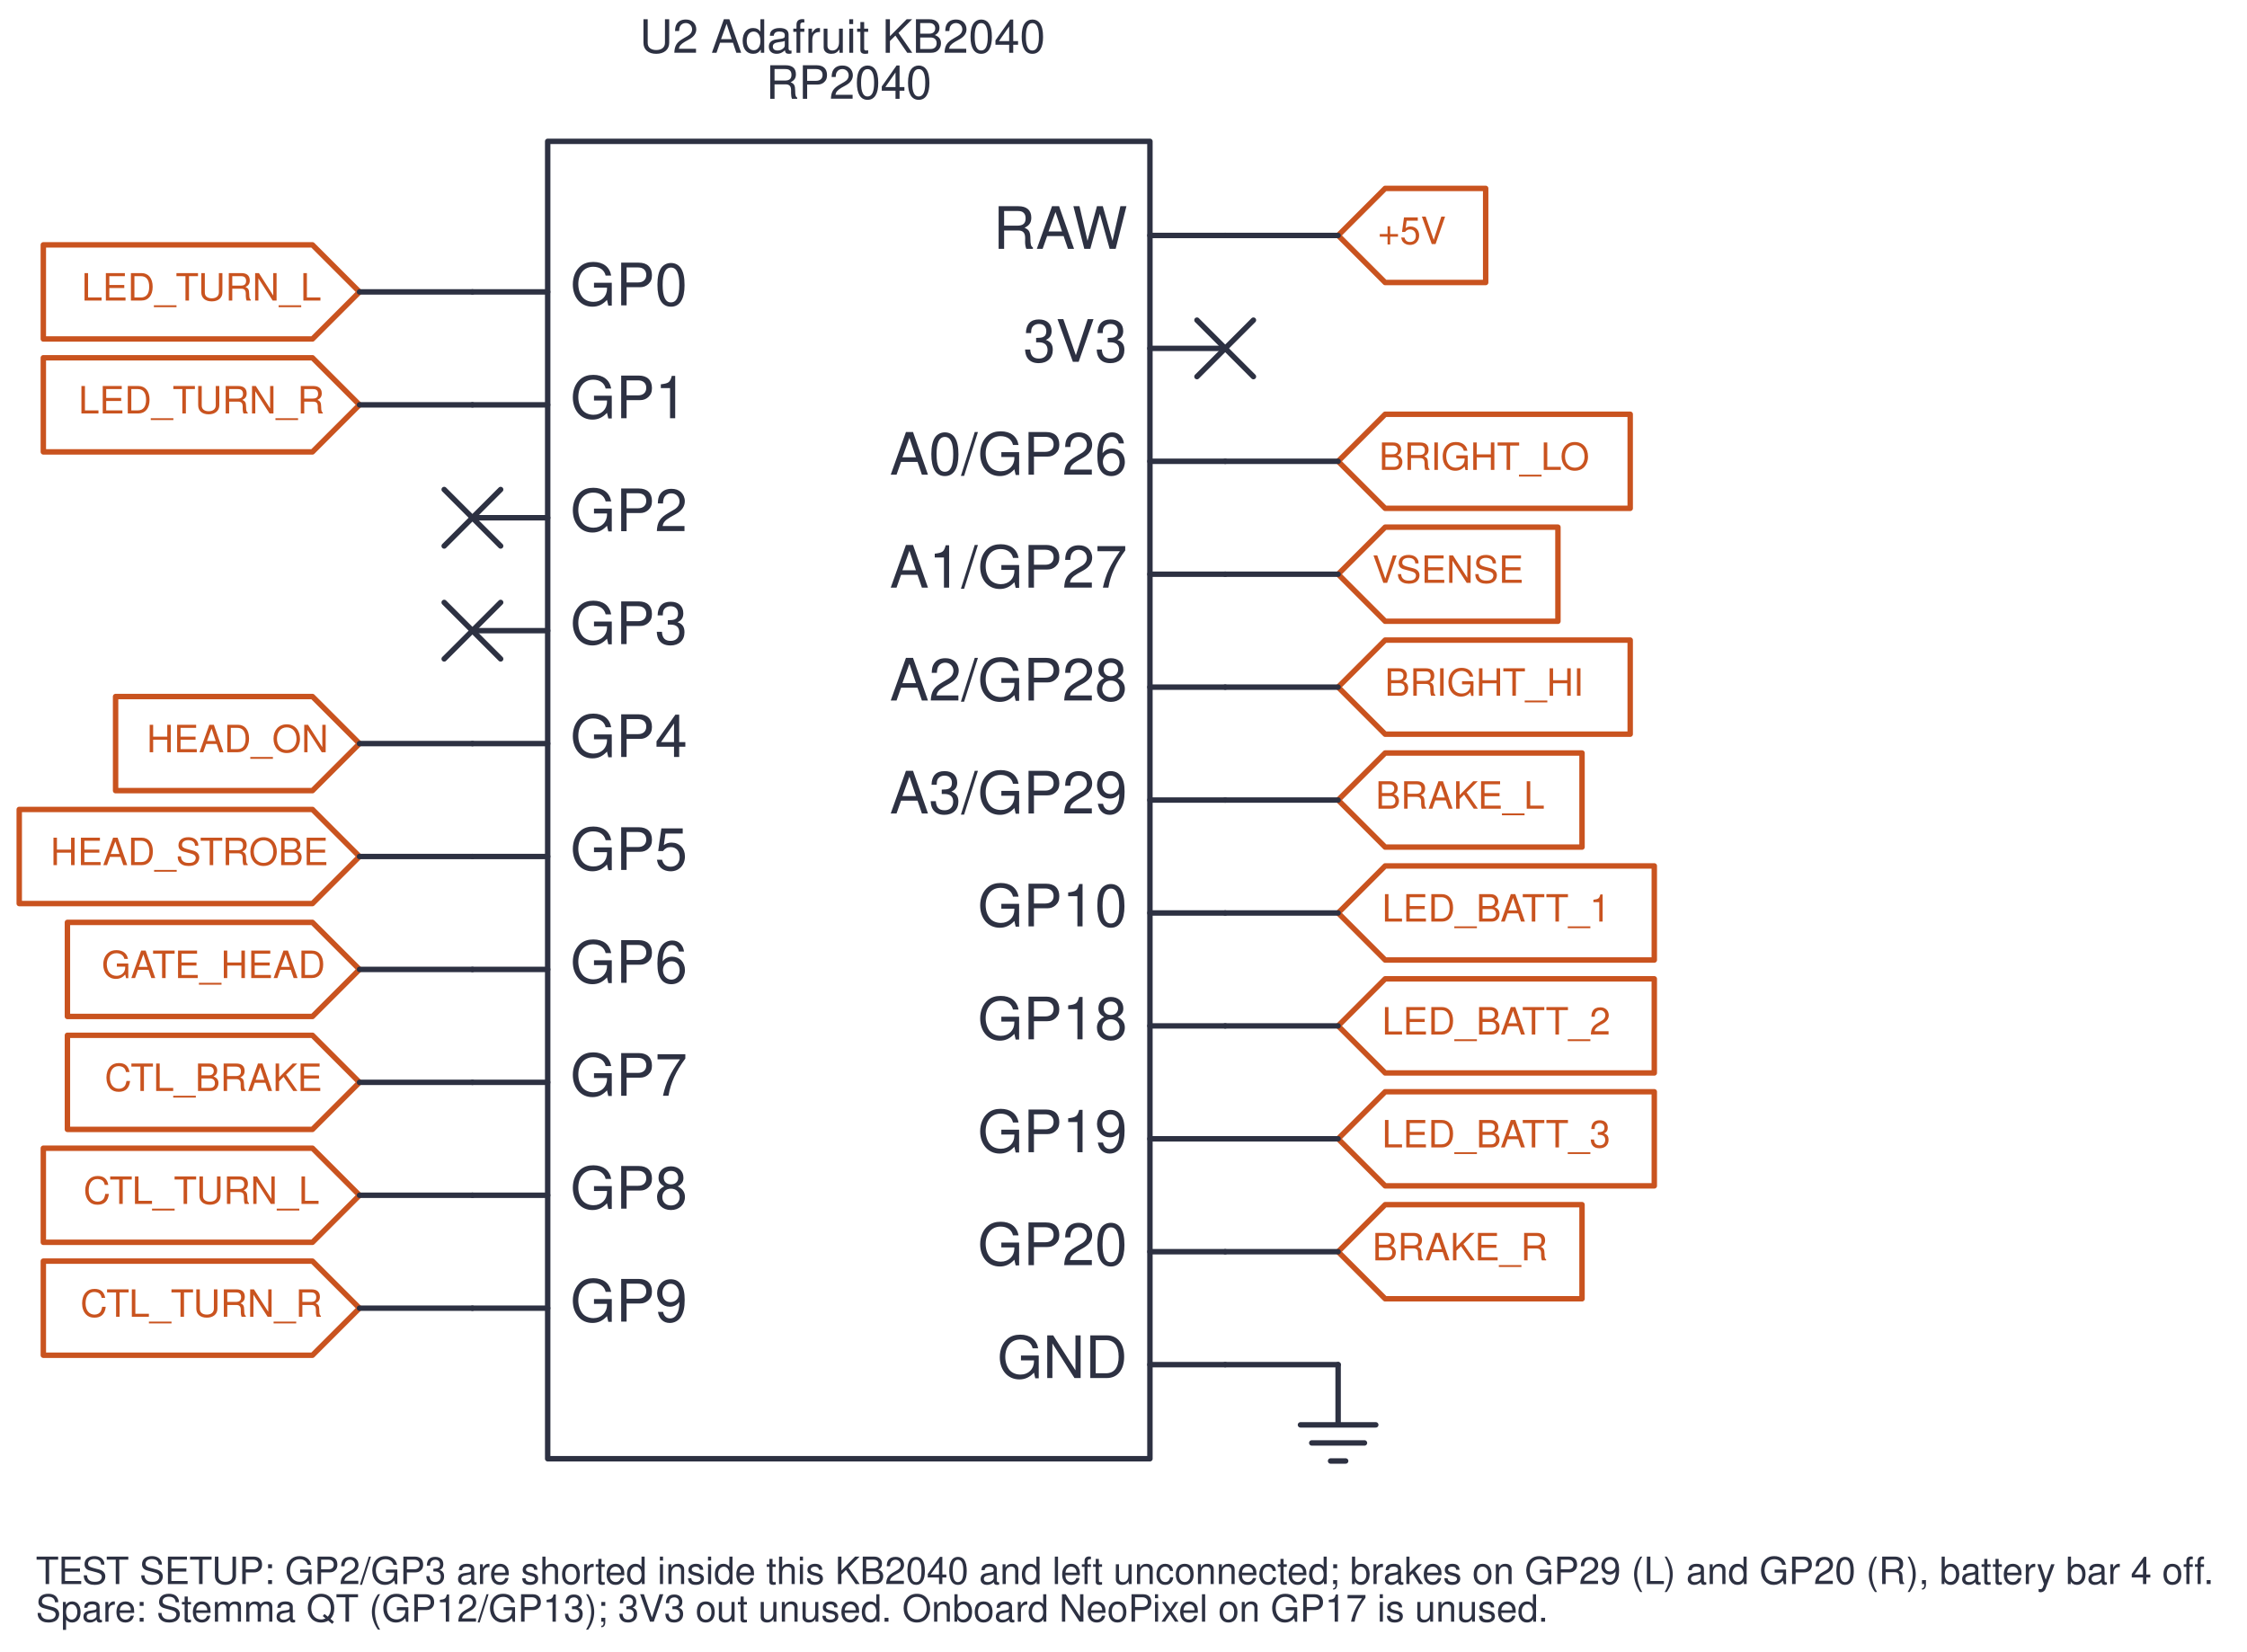
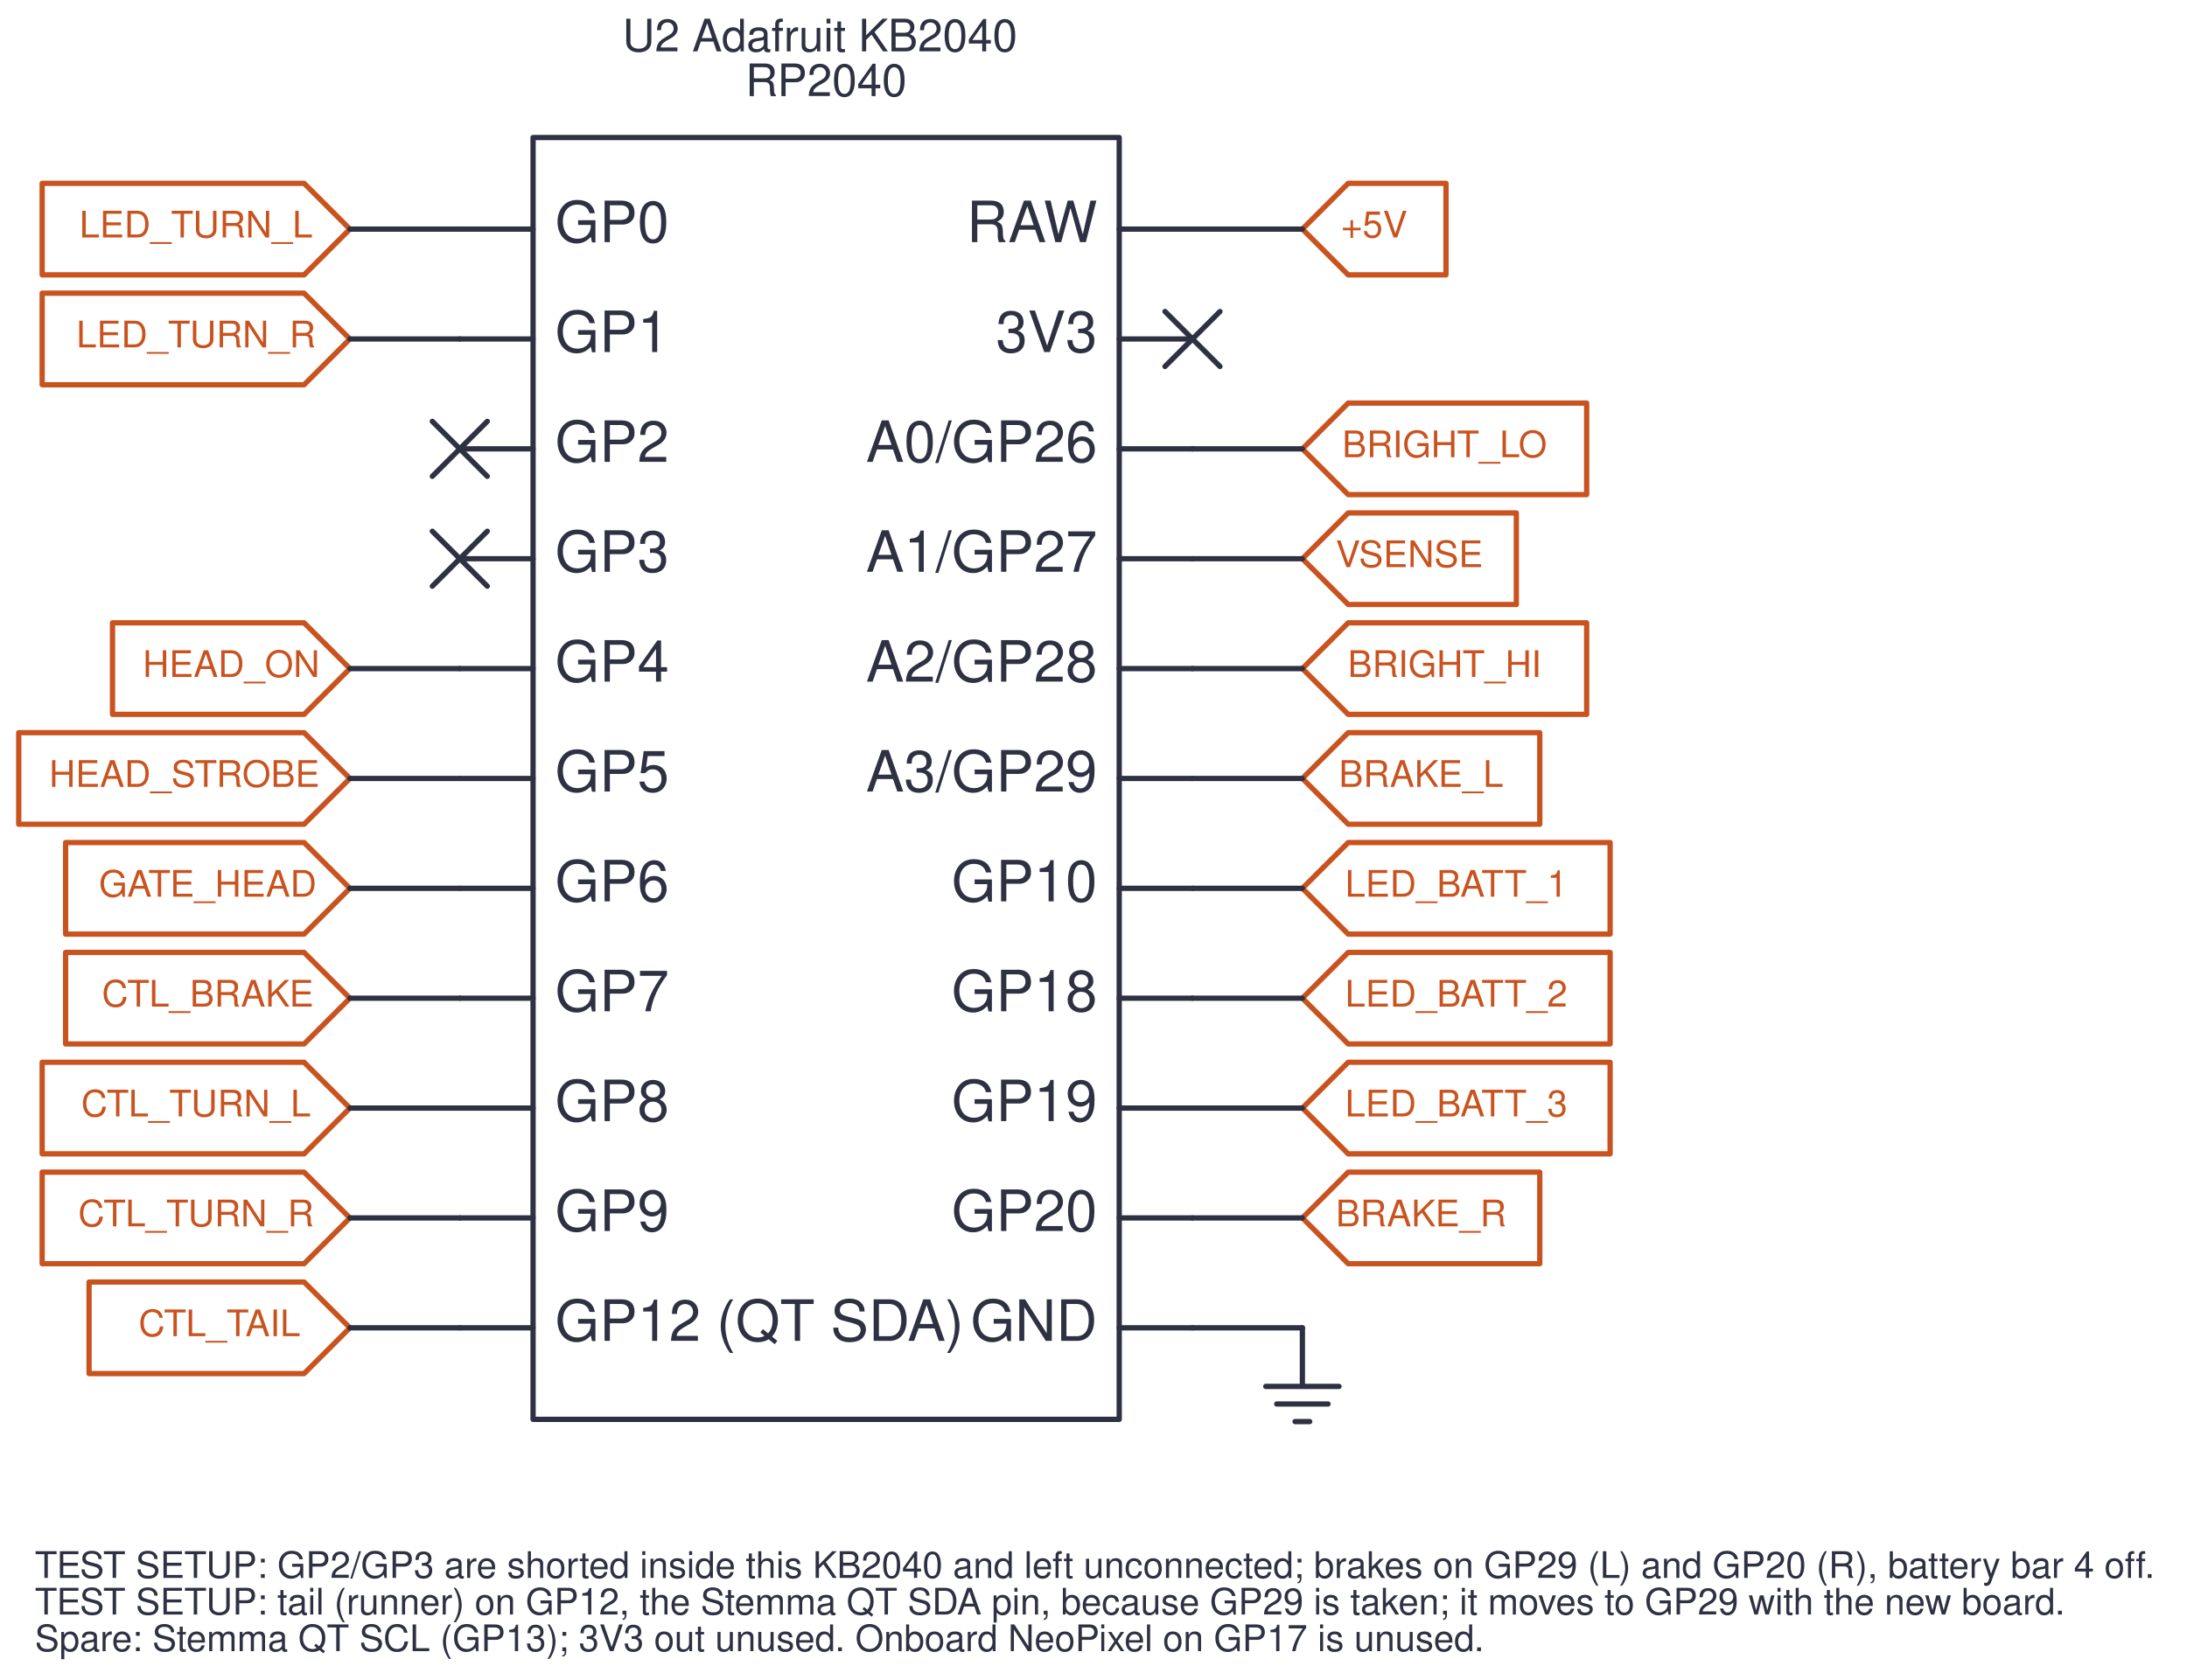
- <svg xmlns="http://www.w3.org/2000/svg" xml:lang="en" height="394.8pt" width="537.284pt" viewBox="-130.96 -348.8 537.284 394.8" style="background-color:white;">
-   <polygon points="-45,-279 -56.25,-267.75 -120.6,-267.75 -120.6,-290.25 -56.25,-290.25 " style="stroke:#c9531f;fill:none;stroke-width:1.3;stroke-dasharray:-;stroke-linecap:round;stroke-linejoin:round;" />
-   <polygon points="-45,-252 -56.25,-240.75 -120.6,-240.75 -120.6,-263.25 -56.25,-263.25 " style="stroke:#c9531f;fill:none;stroke-width:1.3;stroke-dasharray:-;stroke-linecap:round;stroke-linejoin:round;" />
-   <polygon points="-45,-171 -56.25,-159.75 -103.32,-159.75 -103.32,-182.25 -56.25,-182.25 " style="stroke:#c9531f;fill:none;stroke-width:1.3;stroke-dasharray:-;stroke-linecap:round;stroke-linejoin:round;" />
-   <polygon points="-45,-144 -56.25,-132.75 -126.36,-132.75 -126.36,-155.25 -56.25,-155.25 " style="stroke:#c9531f;fill:none;stroke-width:1.3;stroke-dasharray:-;stroke-linecap:round;stroke-linejoin:round;" />
-   <polygon points="-45,-117 -56.25,-105.75 -114.84,-105.75 -114.84,-128.25 -56.25,-128.25 " style="stroke:#c9531f;fill:none;stroke-width:1.3;stroke-dasharray:-;stroke-linecap:round;stroke-linejoin:round;" />
-   <polygon points="-45,-90 -56.25,-78.75 -114.84,-78.75 -114.84,-101.25 -56.25,-101.25 " style="stroke:#c9531f;fill:none;stroke-width:1.3;stroke-dasharray:-;stroke-linecap:round;stroke-linejoin:round;" />
-   <polygon points="-45,-63 -56.25,-51.75 -120.6,-51.75 -120.6,-74.25 -56.25,-74.25 " style="stroke:#c9531f;fill:none;stroke-width:1.3;stroke-dasharray:-;stroke-linecap:round;stroke-linejoin:round;" />
-   <polygon points="-45,-36 -56.25,-24.75 -120.6,-24.75 -120.6,-47.25 -56.25,-47.25 " style="stroke:#c9531f;fill:none;stroke-width:1.3;stroke-dasharray:-;stroke-linecap:round;stroke-linejoin:round;" />
+ <svg xmlns="http://www.w3.org/2000/svg" xml:lang="en" height="412.8pt" width="537.284pt" viewBox="-130.96 -348.8 537.284 412.8" style="background-color:white;">
+   <polygon points="-45,-292.5 -56.25,-281.25 -120.6,-281.25 -120.6,-303.75 -56.25,-303.75 " style="stroke:#c9531f;fill:none;stroke-width:1.3;stroke-dasharray:-;stroke-linecap:round;stroke-linejoin:round;" />
+   <polygon points="-45,-265.5 -56.25,-254.25 -120.6,-254.25 -120.6,-276.75 -56.25,-276.75 " style="stroke:#c9531f;fill:none;stroke-width:1.3;stroke-dasharray:-;stroke-linecap:round;stroke-linejoin:round;" />
+   <polygon points="-45,-184.5 -56.25,-173.25 -103.32,-173.25 -103.32,-195.75 -56.25,-195.75 " style="stroke:#c9531f;fill:none;stroke-width:1.3;stroke-dasharray:-;stroke-linecap:round;stroke-linejoin:round;" />
+   <polygon points="-45,-157.5 -56.25,-146.25 -126.36,-146.25 -126.36,-168.75 -56.25,-168.75 " style="stroke:#c9531f;fill:none;stroke-width:1.3;stroke-dasharray:-;stroke-linecap:round;stroke-linejoin:round;" />
+   <polygon points="-45,-130.5 -56.25,-119.25 -114.84,-119.25 -114.84,-141.75 -56.25,-141.75 " style="stroke:#c9531f;fill:none;stroke-width:1.3;stroke-dasharray:-;stroke-linecap:round;stroke-linejoin:round;" />
+   <polygon points="-45,-103.5 -56.25,-92.25 -114.84,-92.25 -114.84,-114.75 -56.25,-114.75 " style="stroke:#c9531f;fill:none;stroke-width:1.3;stroke-dasharray:-;stroke-linecap:round;stroke-linejoin:round;" />
+   <polygon points="-45,-76.5 -56.25,-65.25 -120.6,-65.25 -120.6,-87.75 -56.25,-87.75 " style="stroke:#c9531f;fill:none;stroke-width:1.3;stroke-dasharray:-;stroke-linecap:round;stroke-linejoin:round;" />
+   <polygon points="-45,-49.5 -56.25,-38.25 -120.6,-38.25 -120.6,-60.75 -56.25,-60.75 " style="stroke:#c9531f;fill:none;stroke-width:1.3;stroke-dasharray:-;stroke-linecap:round;stroke-linejoin:round;" />
+   <polygon points="-45,-22.5 -56.25,-11.25 -109.08,-11.25 -109.08,-33.75 -56.25,-33.75 " style="stroke:#c9531f;fill:none;stroke-width:1.3;stroke-dasharray:-;stroke-linecap:round;stroke-linejoin:round;" />
  <polygon points="189,-292.5 200.25,-303.75 224.28,-303.75 224.28,-281.25 200.25,-281.25 " style="stroke:#c9531f;fill:none;stroke-width:1.3;stroke-dasharray:-;stroke-linecap:round;stroke-linejoin:round;" />
  <polygon points="189,-238.5 200.25,-249.75 258.84,-249.75 258.84,-227.25 200.25,-227.25 " style="stroke:#c9531f;fill:none;stroke-width:1.3;stroke-dasharray:-;stroke-linecap:round;stroke-linejoin:round;" />
  <polygon points="189,-211.5 200.25,-222.75 241.56,-222.75 241.56,-200.25 200.25,-200.25 " style="stroke:#c9531f;fill:none;stroke-width:1.3;stroke-dasharray:-;stroke-linecap:round;stroke-linejoin:round;" />
  <polygon points="189,-184.5 200.25,-195.75 258.84,-195.75 258.84,-173.25 200.25,-173.25 " style="stroke:#c9531f;fill:none;stroke-width:1.3;stroke-dasharray:-;stroke-linecap:round;stroke-linejoin:round;" />
  <polygon points="189,-157.5 200.25,-168.75 247.32,-168.75 247.32,-146.25 200.25,-146.25 " style="stroke:#c9531f;fill:none;stroke-width:1.3;stroke-dasharray:-;stroke-linecap:round;stroke-linejoin:round;" />
  <polygon points="189,-130.5 200.25,-141.75 264.6,-141.75 264.6,-119.25 200.25,-119.25 " style="stroke:#c9531f;fill:none;stroke-width:1.3;stroke-dasharray:-;stroke-linecap:round;stroke-linejoin:round;" />
  <polygon points="189,-103.5 200.25,-114.75 264.6,-114.75 264.6,-92.25 200.25,-92.25 " style="stroke:#c9531f;fill:none;stroke-width:1.3;stroke-dasharray:-;stroke-linecap:round;stroke-linejoin:round;" />
  <polygon points="189,-76.5 200.25,-87.75 264.6,-87.75 264.6,-65.25 200.25,-65.25 " style="stroke:#c9531f;fill:none;stroke-width:1.3;stroke-dasharray:-;stroke-linecap:round;stroke-linejoin:round;" />
  <polygon points="189,-49.5 200.25,-60.75 247.32,-60.75 247.32,-38.25 200.25,-38.25 " style="stroke:#c9531f;fill:none;stroke-width:1.3;stroke-dasharray:-;stroke-linecap:round;stroke-linejoin:round;" />
  <path d="M 0.0,-0.0 L 144,-0 L 144,-315 L 0,-315 L 0,-0" style="stroke:#2d3142;fill:none;stroke-width:1.3;stroke-dasharray:-;stroke-linecap:round;stroke-linejoin:round;" />
-   <path d="M 0.0,-36.0 L -18,-36" style="stroke:#2d3142;fill:none;stroke-width:1.3;stroke-dasharray:-;stroke-linecap:round;stroke-linejoin:round;" />
-   <path d="M 0.0,-63.0 L -18,-63" style="stroke:#2d3142;fill:none;stroke-width:1.3;stroke-dasharray:-;stroke-linecap:round;stroke-linejoin:round;" />
-   <path d="M 0.0,-90.0 L -18,-90" style="stroke:#2d3142;fill:none;stroke-width:1.3;stroke-dasharray:-;stroke-linecap:round;stroke-linejoin:round;" />
-   <path d="M 0.0,-117.0 L -18,-117" style="stroke:#2d3142;fill:none;stroke-width:1.3;stroke-dasharray:-;stroke-linecap:round;stroke-linejoin:round;" />
-   <path d="M 0.0,-144.0 L -18,-144" style="stroke:#2d3142;fill:none;stroke-width:1.3;stroke-dasharray:-;stroke-linecap:round;stroke-linejoin:round;" />
-   <path d="M 0.0,-171.0 L -18,-171" style="stroke:#2d3142;fill:none;stroke-width:1.3;stroke-dasharray:-;stroke-linecap:round;stroke-linejoin:round;" />
-   <path d="M 0.0,-198.0 L -18,-198" style="stroke:#2d3142;fill:none;stroke-width:1.3;stroke-dasharray:-;stroke-linecap:round;stroke-linejoin:round;" />
-   <path d="M 0.0,-225.0 L -18,-225" style="stroke:#2d3142;fill:none;stroke-width:1.3;stroke-dasharray:-;stroke-linecap:round;stroke-linejoin:round;" />
-   <path d="M 0.0,-252.0 L -18,-252" style="stroke:#2d3142;fill:none;stroke-width:1.3;stroke-dasharray:-;stroke-linecap:round;stroke-linejoin:round;" />
-   <path d="M 0.0,-279.0 L -18,-279" style="stroke:#2d3142;fill:none;stroke-width:1.3;stroke-dasharray:-;stroke-linecap:round;stroke-linejoin:round;" />
+   <path d="M 0.0,-22.5 L -18,-22.5" style="stroke:#2d3142;fill:none;stroke-width:1.3;stroke-dasharray:-;stroke-linecap:round;stroke-linejoin:round;" />
+   <path d="M 0.0,-49.5 L -18,-49.5" style="stroke:#2d3142;fill:none;stroke-width:1.3;stroke-dasharray:-;stroke-linecap:round;stroke-linejoin:round;" />
+   <path d="M 0.0,-76.5 L -18,-76.5" style="stroke:#2d3142;fill:none;stroke-width:1.3;stroke-dasharray:-;stroke-linecap:round;stroke-linejoin:round;" />
+   <path d="M 0.0,-103.5 L -18,-103.5" style="stroke:#2d3142;fill:none;stroke-width:1.3;stroke-dasharray:-;stroke-linecap:round;stroke-linejoin:round;" />
+   <path d="M 0.0,-130.5 L -18,-130.5" style="stroke:#2d3142;fill:none;stroke-width:1.3;stroke-dasharray:-;stroke-linecap:round;stroke-linejoin:round;" />
+   <path d="M 0.0,-157.5 L -18,-157.5" style="stroke:#2d3142;fill:none;stroke-width:1.3;stroke-dasharray:-;stroke-linecap:round;stroke-linejoin:round;" />
+   <path d="M 0.0,-184.5 L -18,-184.5" style="stroke:#2d3142;fill:none;stroke-width:1.3;stroke-dasharray:-;stroke-linecap:round;stroke-linejoin:round;" />
+   <path d="M 0.0,-211.5 L -18,-211.5" style="stroke:#2d3142;fill:none;stroke-width:1.3;stroke-dasharray:-;stroke-linecap:round;stroke-linejoin:round;" />
+   <path d="M 0.0,-238.5 L -18,-238.5" style="stroke:#2d3142;fill:none;stroke-width:1.3;stroke-dasharray:-;stroke-linecap:round;stroke-linejoin:round;" />
+   <path d="M 0.0,-265.5 L -18,-265.5" style="stroke:#2d3142;fill:none;stroke-width:1.3;stroke-dasharray:-;stroke-linecap:round;stroke-linejoin:round;" />
+   <path d="M 0.0,-292.5 L -18,-292.5" style="stroke:#2d3142;fill:none;stroke-width:1.3;stroke-dasharray:-;stroke-linecap:round;stroke-linejoin:round;" />
  <path d="M 144.0,-22.5 L 162,-22.5" style="stroke:#2d3142;fill:none;stroke-width:1.3;stroke-dasharray:-;stroke-linecap:round;stroke-linejoin:round;" />
  <path d="M 144.0,-49.5 L 162,-49.5" style="stroke:#2d3142;fill:none;stroke-width:1.3;stroke-dasharray:-;stroke-linecap:round;stroke-linejoin:round;" />
  <path d="M 144.0,-76.5 L 162,-76.5" style="stroke:#2d3142;fill:none;stroke-width:1.3;stroke-dasharray:-;stroke-linecap:round;stroke-linejoin:round;" />
  <path d="M 144.0,-103.5 L 162,-103.5" style="stroke:#2d3142;fill:none;stroke-width:1.3;stroke-dasharray:-;stroke-linecap:round;stroke-linejoin:round;" />
  <path d="M 144.0,-130.5 L 162,-130.5" style="stroke:#2d3142;fill:none;stroke-width:1.3;stroke-dasharray:-;stroke-linecap:round;stroke-linejoin:round;" />
  <path d="M 144.0,-157.5 L 162,-157.5" style="stroke:#2d3142;fill:none;stroke-width:1.3;stroke-dasharray:-;stroke-linecap:round;stroke-linejoin:round;" />
  <path d="M 144.0,-184.5 L 162,-184.5" style="stroke:#2d3142;fill:none;stroke-width:1.3;stroke-dasharray:-;stroke-linecap:round;stroke-linejoin:round;" />
  <path d="M 144.0,-211.5 L 162,-211.5" style="stroke:#2d3142;fill:none;stroke-width:1.3;stroke-dasharray:-;stroke-linecap:round;stroke-linejoin:round;" />
  <path d="M 144.0,-238.5 L 162,-238.5" style="stroke:#2d3142;fill:none;stroke-width:1.3;stroke-dasharray:-;stroke-linecap:round;stroke-linejoin:round;" />
  <path d="M 144.0,-265.5 L 162,-265.5" style="stroke:#2d3142;fill:none;stroke-width:1.3;stroke-dasharray:-;stroke-linecap:round;stroke-linejoin:round;" />
  <path d="M 144.0,-292.5 L 162,-292.5" style="stroke:#2d3142;fill:none;stroke-width:1.3;stroke-dasharray:-;stroke-linecap:round;stroke-linejoin:round;" />
-   <path d="M -18.0,-279.0 L -31.5,-279 L -45,-279" style="stroke:#2d3142;fill:none;stroke-width:1.3;stroke-dasharray:-;stroke-linecap:round;stroke-linejoin:round;" />
-   <path d="M -18.0,-252.0 L -31.5,-252 L -45,-252" style="stroke:#2d3142;fill:none;stroke-width:1.3;stroke-dasharray:-;stroke-linecap:round;stroke-linejoin:round;" />
-   <path d="M -24.75,-218.25 L -11.25,-231.75" style="stroke:#2d3142;fill:none;stroke-width:1.3;stroke-dasharray:-;stroke-linecap:round;stroke-linejoin:round;" />
-   <path d="M -24.75,-231.75 L -11.25,-218.25" style="stroke:#2d3142;fill:none;stroke-width:1.3;stroke-dasharray:-;stroke-linecap:round;stroke-linejoin:round;" />
-   <path d="M -24.75,-191.25 L -11.25,-204.75" style="stroke:#2d3142;fill:none;stroke-width:1.3;stroke-dasharray:-;stroke-linecap:round;stroke-linejoin:round;" />
-   <path d="M -24.75,-204.75 L -11.25,-191.25" style="stroke:#2d3142;fill:none;stroke-width:1.3;stroke-dasharray:-;stroke-linecap:round;stroke-linejoin:round;" />
-   <path d="M -18.0,-171.0 L -31.5,-171 L -45,-171" style="stroke:#2d3142;fill:none;stroke-width:1.3;stroke-dasharray:-;stroke-linecap:round;stroke-linejoin:round;" />
-   <path d="M -18.0,-144.0 L -31.5,-144 L -45,-144" style="stroke:#2d3142;fill:none;stroke-width:1.3;stroke-dasharray:-;stroke-linecap:round;stroke-linejoin:round;" />
-   <path d="M -18.0,-117.0 L -31.5,-117 L -45,-117" style="stroke:#2d3142;fill:none;stroke-width:1.3;stroke-dasharray:-;stroke-linecap:round;stroke-linejoin:round;" />
-   <path d="M -18.0,-90.0 L -31.5,-90 L -45,-90" style="stroke:#2d3142;fill:none;stroke-width:1.3;stroke-dasharray:-;stroke-linecap:round;stroke-linejoin:round;" />
-   <path d="M -18.0,-63.0 L -31.5,-63 L -45,-63" style="stroke:#2d3142;fill:none;stroke-width:1.3;stroke-dasharray:-;stroke-linecap:round;stroke-linejoin:round;" />
-   <path d="M -18.0,-36.0 L -31.5,-36 L -45,-36" style="stroke:#2d3142;fill:none;stroke-width:1.3;stroke-dasharray:-;stroke-linecap:round;stroke-linejoin:round;" />
+   <path d="M -18.0,-292.5 L -31.5,-292.5 L -45,-292.5" style="stroke:#2d3142;fill:none;stroke-width:1.3;stroke-dasharray:-;stroke-linecap:round;stroke-linejoin:round;" />
+   <path d="M -18.0,-265.5 L -31.5,-265.5 L -45,-265.5" style="stroke:#2d3142;fill:none;stroke-width:1.3;stroke-dasharray:-;stroke-linecap:round;stroke-linejoin:round;" />
+   <path d="M -24.75,-231.75 L -11.25,-245.25" style="stroke:#2d3142;fill:none;stroke-width:1.3;stroke-dasharray:-;stroke-linecap:round;stroke-linejoin:round;" />
+   <path d="M -24.75,-245.25 L -11.25,-231.75" style="stroke:#2d3142;fill:none;stroke-width:1.3;stroke-dasharray:-;stroke-linecap:round;stroke-linejoin:round;" />
+   <path d="M -24.75,-204.75 L -11.25,-218.25" style="stroke:#2d3142;fill:none;stroke-width:1.3;stroke-dasharray:-;stroke-linecap:round;stroke-linejoin:round;" />
+   <path d="M -24.75,-218.25 L -11.25,-204.75" style="stroke:#2d3142;fill:none;stroke-width:1.3;stroke-dasharray:-;stroke-linecap:round;stroke-linejoin:round;" />
+   <path d="M -18.0,-184.5 L -31.5,-184.5 L -45,-184.5" style="stroke:#2d3142;fill:none;stroke-width:1.3;stroke-dasharray:-;stroke-linecap:round;stroke-linejoin:round;" />
+   <path d="M -18.0,-157.5 L -31.5,-157.5 L -45,-157.5" style="stroke:#2d3142;fill:none;stroke-width:1.3;stroke-dasharray:-;stroke-linecap:round;stroke-linejoin:round;" />
+   <path d="M -18.0,-130.5 L -31.5,-130.5 L -45,-130.5" style="stroke:#2d3142;fill:none;stroke-width:1.3;stroke-dasharray:-;stroke-linecap:round;stroke-linejoin:round;" />
+   <path d="M -18.0,-103.5 L -31.5,-103.5 L -45,-103.5" style="stroke:#2d3142;fill:none;stroke-width:1.3;stroke-dasharray:-;stroke-linecap:round;stroke-linejoin:round;" />
+   <path d="M -18.0,-76.5 L -31.5,-76.5 L -45,-76.5" style="stroke:#2d3142;fill:none;stroke-width:1.3;stroke-dasharray:-;stroke-linecap:round;stroke-linejoin:round;" />
+   <path d="M -18.0,-49.5 L -31.5,-49.5 L -45,-49.5" style="stroke:#2d3142;fill:none;stroke-width:1.3;stroke-dasharray:-;stroke-linecap:round;stroke-linejoin:round;" />
+   <path d="M -18.0,-22.5 L -31.5,-22.5 L -45,-22.5" style="stroke:#2d3142;fill:none;stroke-width:1.3;stroke-dasharray:-;stroke-linecap:round;stroke-linejoin:round;" />
  <path d="M 162.0,-292.5 L 175.5,-292.5 L 189,-292.5" style="stroke:#2d3142;fill:none;stroke-width:1.3;stroke-dasharray:-;stroke-linecap:round;stroke-linejoin:round;" />
  <path d="M 155.25,-258.75 L 168.75,-272.25" style="stroke:#2d3142;fill:none;stroke-width:1.3;stroke-dasharray:-;stroke-linecap:round;stroke-linejoin:round;" />
  <path d="M 155.25,-272.25 L 168.75,-258.75" style="stroke:#2d3142;fill:none;stroke-width:1.3;stroke-dasharray:-;stroke-linecap:round;stroke-linejoin:round;" />
  <path d="M 162.0,-238.5 L 175.5,-238.5 L 189,-238.5" style="stroke:#2d3142;fill:none;stroke-width:1.3;stroke-dasharray:-;stroke-linecap:round;stroke-linejoin:round;" />
  <path d="M 162.0,-211.5 L 175.5,-211.5 L 189,-211.5" style="stroke:#2d3142;fill:none;stroke-width:1.3;stroke-dasharray:-;stroke-linecap:round;stroke-linejoin:round;" />
  <path d="M 162.0,-184.5 L 175.5,-184.5 L 189,-184.5" style="stroke:#2d3142;fill:none;stroke-width:1.3;stroke-dasharray:-;stroke-linecap:round;stroke-linejoin:round;" />
  <path d="M 162.0,-157.5 L 175.5,-157.5 L 189,-157.5" style="stroke:#2d3142;fill:none;stroke-width:1.3;stroke-dasharray:-;stroke-linecap:round;stroke-linejoin:round;" />
  <path d="M 162.0,-130.5 L 175.5,-130.5 L 189,-130.5" style="stroke:#2d3142;fill:none;stroke-width:1.3;stroke-dasharray:-;stroke-linecap:round;stroke-linejoin:round;" />
  <path d="M 162.0,-103.5 L 175.5,-103.5 L 189,-103.5" style="stroke:#2d3142;fill:none;stroke-width:1.3;stroke-dasharray:-;stroke-linecap:round;stroke-linejoin:round;" />
  <path d="M 162.0,-76.5 L 175.5,-76.5 L 189,-76.5" style="stroke:#2d3142;fill:none;stroke-width:1.3;stroke-dasharray:-;stroke-linecap:round;stroke-linejoin:round;" />
  <path d="M 162.0,-49.5 L 175.5,-49.5 L 189,-49.5" style="stroke:#2d3142;fill:none;stroke-width:1.3;stroke-dasharray:-;stroke-linecap:round;stroke-linejoin:round;" />
  <path d="M 162.0,-22.5 L 175.5,-22.5 L 189,-22.5" style="stroke:#2d3142;fill:none;stroke-width:1.3;stroke-dasharray:-;stroke-linecap:round;stroke-linejoin:round;" />
  <path d="M 189.0,-22.5 L 189,-8.1 L 180,-8.1 L 198,-8.1 M 182.7,-3.78 L 195.3,-3.78 M 187.2,0.54 L 190.8,0.54" style="stroke:#2d3142;fill:none;stroke-width:1.3;stroke-dasharray:-;stroke-linecap:round;stroke-linejoin:round;" />
-   <text x="5.4" y="-50.0" dominant-baseline="central" fill="#2d3142" font-size="14" font-family="Geist, Helvetica, Arial, sans-serif" text-anchor="start">
+   <text x="5.4" y="-36.5" dominant-baseline="central" fill="#2d3142" font-size="14" font-family="Geist, Helvetica, Arial, sans-serif" text-anchor="start">
+     <tspan x="5.4" dy="14">GP12 (QT SDA)</tspan>
+   </text>
+   <text x="5.4" y="-63.5" dominant-baseline="central" fill="#2d3142" font-size="14" font-family="Geist, Helvetica, Arial, sans-serif" text-anchor="start">
    <tspan x="5.4" dy="14">GP9</tspan>
  </text>
-   <text x="5.4" y="-77.0" dominant-baseline="central" fill="#2d3142" font-size="14" font-family="Geist, Helvetica, Arial, sans-serif" text-anchor="start">
+   <text x="5.4" y="-90.5" dominant-baseline="central" fill="#2d3142" font-size="14" font-family="Geist, Helvetica, Arial, sans-serif" text-anchor="start">
    <tspan x="5.4" dy="14">GP8</tspan>
  </text>
-   <text x="5.4" y="-104.0" dominant-baseline="central" fill="#2d3142" font-size="14" font-family="Geist, Helvetica, Arial, sans-serif" text-anchor="start">
+   <text x="5.4" y="-117.5" dominant-baseline="central" fill="#2d3142" font-size="14" font-family="Geist, Helvetica, Arial, sans-serif" text-anchor="start">
    <tspan x="5.4" dy="14">GP7</tspan>
  </text>
-   <text x="5.4" y="-131.0" dominant-baseline="central" fill="#2d3142" font-size="14" font-family="Geist, Helvetica, Arial, sans-serif" text-anchor="start">
+   <text x="5.4" y="-144.5" dominant-baseline="central" fill="#2d3142" font-size="14" font-family="Geist, Helvetica, Arial, sans-serif" text-anchor="start">
    <tspan x="5.4" dy="14">GP6</tspan>
  </text>
-   <text x="5.4" y="-158.0" dominant-baseline="central" fill="#2d3142" font-size="14" font-family="Geist, Helvetica, Arial, sans-serif" text-anchor="start">
+   <text x="5.4" y="-171.5" dominant-baseline="central" fill="#2d3142" font-size="14" font-family="Geist, Helvetica, Arial, sans-serif" text-anchor="start">
    <tspan x="5.4" dy="14">GP5</tspan>
  </text>
-   <text x="5.4" y="-185.0" dominant-baseline="central" fill="#2d3142" font-size="14" font-family="Geist, Helvetica, Arial, sans-serif" text-anchor="start">
+   <text x="5.4" y="-198.5" dominant-baseline="central" fill="#2d3142" font-size="14" font-family="Geist, Helvetica, Arial, sans-serif" text-anchor="start">
    <tspan x="5.4" dy="14">GP4</tspan>
  </text>
-   <text x="5.4" y="-212.0" dominant-baseline="central" fill="#2d3142" font-size="14" font-family="Geist, Helvetica, Arial, sans-serif" text-anchor="start">
+   <text x="5.4" y="-225.5" dominant-baseline="central" fill="#2d3142" font-size="14" font-family="Geist, Helvetica, Arial, sans-serif" text-anchor="start">
    <tspan x="5.4" dy="14">GP3</tspan>
  </text>
-   <text x="5.4" y="-239.0" dominant-baseline="central" fill="#2d3142" font-size="14" font-family="Geist, Helvetica, Arial, sans-serif" text-anchor="start">
+   <text x="5.4" y="-252.5" dominant-baseline="central" fill="#2d3142" font-size="14" font-family="Geist, Helvetica, Arial, sans-serif" text-anchor="start">
    <tspan x="5.4" dy="14">GP2</tspan>
  </text>
-   <text x="5.4" y="-266.0" dominant-baseline="central" fill="#2d3142" font-size="14" font-family="Geist, Helvetica, Arial, sans-serif" text-anchor="start">
+   <text x="5.4" y="-279.5" dominant-baseline="central" fill="#2d3142" font-size="14" font-family="Geist, Helvetica, Arial, sans-serif" text-anchor="start">
    <tspan x="5.4" dy="14">GP1</tspan>
  </text>
-   <text x="5.4" y="-293.0" dominant-baseline="central" fill="#2d3142" font-size="14" font-family="Geist, Helvetica, Arial, sans-serif" text-anchor="start">
+   <text x="5.4" y="-306.5" dominant-baseline="central" fill="#2d3142" font-size="14" font-family="Geist, Helvetica, Arial, sans-serif" text-anchor="start">
    <tspan x="5.4" dy="14">GP0</tspan>
  </text>
  <text x="138.6" y="-36.5" dominant-baseline="central" fill="#2d3142" font-size="14" font-family="Geist, Helvetica, Arial, sans-serif" text-anchor="end">
    <tspan x="138.6" dy="14">GND</tspan>
  </text>
  <text x="138.6" y="-63.5" dominant-baseline="central" fill="#2d3142" font-size="14" font-family="Geist, Helvetica, Arial, sans-serif" text-anchor="end">
    <tspan x="138.6" dy="14">GP20</tspan>
  </text>
  <text x="138.6" y="-90.5" dominant-baseline="central" fill="#2d3142" font-size="14" font-family="Geist, Helvetica, Arial, sans-serif" text-anchor="end">
    <tspan x="138.6" dy="14">GP19</tspan>
  </text>
  <text x="138.6" y="-117.5" dominant-baseline="central" fill="#2d3142" font-size="14" font-family="Geist, Helvetica, Arial, sans-serif" text-anchor="end">
    <tspan x="138.6" dy="14">GP18</tspan>
  </text>
  <text x="138.6" y="-144.5" dominant-baseline="central" fill="#2d3142" font-size="14" font-family="Geist, Helvetica, Arial, sans-serif" text-anchor="end">
    <tspan x="138.6" dy="14">GP10</tspan>
  </text>
  <text x="138.6" y="-171.5" dominant-baseline="central" fill="#2d3142" font-size="14" font-family="Geist, Helvetica, Arial, sans-serif" text-anchor="end">
    <tspan x="138.6" dy="14">A3/GP29</tspan>
  </text>
  <text x="138.6" y="-198.5" dominant-baseline="central" fill="#2d3142" font-size="14" font-family="Geist, Helvetica, Arial, sans-serif" text-anchor="end">
    <tspan x="138.6" dy="14">A2/GP28</tspan>
  </text>
  <text x="138.6" y="-225.5" dominant-baseline="central" fill="#2d3142" font-size="14" font-family="Geist, Helvetica, Arial, sans-serif" text-anchor="end">
    <tspan x="138.6" dy="14">A1/GP27</tspan>
  </text>
  <text x="138.6" y="-252.5" dominant-baseline="central" fill="#2d3142" font-size="14" font-family="Geist, Helvetica, Arial, sans-serif" text-anchor="end">
    <tspan x="138.6" dy="14">A0/GP26</tspan>
  </text>
  <text x="138.6" y="-279.5" dominant-baseline="central" fill="#2d3142" font-size="14" font-family="Geist, Helvetica, Arial, sans-serif" text-anchor="end">
    <tspan x="138.6" dy="14">3V3</tspan>
  </text>
  <text x="138.6" y="-306.5" dominant-baseline="central" fill="#2d3142" font-size="14" font-family="Geist, Helvetica, Arial, sans-serif" text-anchor="end">
    <tspan x="138.6" dy="14">RAW</tspan>
  </text>
  <text x="72.0" y="-344.2" dominant-baseline="ideographic" fill="#2d3142" font-size="11" font-family="Geist, Helvetica, Arial, sans-serif" text-anchor="middle">
    <tspan x="72.0" dy="11">U2  Adafruit KB2040</tspan>
    <tspan x="72.0" dy="11">RP2040</tspan>
  </text>
-   <text x="-82.8" y="-288.0" dominant-baseline="central" fill="#c9531f" font-size="9" font-family="Geist, Helvetica, Arial, sans-serif" text-anchor="middle">
+   <text x="-82.8" y="-301.5" dominant-baseline="central" fill="#c9531f" font-size="9" font-family="Geist, Helvetica, Arial, sans-serif" text-anchor="middle">
    <tspan x="-82.8" dy="9">LED_TURN_L</tspan>
  </text>
-   <text x="-82.8" y="-261.0" dominant-baseline="central" fill="#c9531f" font-size="9" font-family="Geist, Helvetica, Arial, sans-serif" text-anchor="middle">
+   <text x="-82.8" y="-274.5" dominant-baseline="central" fill="#c9531f" font-size="9" font-family="Geist, Helvetica, Arial, sans-serif" text-anchor="middle">
    <tspan x="-82.8" dy="9">LED_TURN_R</tspan>
  </text>
-   <text x="-74.16" y="-180.0" dominant-baseline="central" fill="#c9531f" font-size="9" font-family="Geist, Helvetica, Arial, sans-serif" text-anchor="middle">
+   <text x="-74.16" y="-193.5" dominant-baseline="central" fill="#c9531f" font-size="9" font-family="Geist, Helvetica, Arial, sans-serif" text-anchor="middle">
    <tspan x="-74.16" dy="9">HEAD_ON</tspan>
  </text>
-   <text x="-85.68" y="-153.0" dominant-baseline="central" fill="#c9531f" font-size="9" font-family="Geist, Helvetica, Arial, sans-serif" text-anchor="middle">
+   <text x="-85.68" y="-166.5" dominant-baseline="central" fill="#c9531f" font-size="9" font-family="Geist, Helvetica, Arial, sans-serif" text-anchor="middle">
    <tspan x="-85.68" dy="9">HEAD_STROBE</tspan>
  </text>
-   <text x="-79.92" y="-126.0" dominant-baseline="central" fill="#c9531f" font-size="9" font-family="Geist, Helvetica, Arial, sans-serif" text-anchor="middle">
+   <text x="-79.92" y="-139.5" dominant-baseline="central" fill="#c9531f" font-size="9" font-family="Geist, Helvetica, Arial, sans-serif" text-anchor="middle">
    <tspan x="-79.92" dy="9">GATE_HEAD</tspan>
  </text>
-   <text x="-79.92" y="-99.0" dominant-baseline="central" fill="#c9531f" font-size="9" font-family="Geist, Helvetica, Arial, sans-serif" text-anchor="middle">
+   <text x="-79.92" y="-112.5" dominant-baseline="central" fill="#c9531f" font-size="9" font-family="Geist, Helvetica, Arial, sans-serif" text-anchor="middle">
    <tspan x="-79.92" dy="9">CTL_BRAKE</tspan>
  </text>
-   <text x="-82.8" y="-72.0" dominant-baseline="central" fill="#c9531f" font-size="9" font-family="Geist, Helvetica, Arial, sans-serif" text-anchor="middle">
+   <text x="-82.8" y="-85.5" dominant-baseline="central" fill="#c9531f" font-size="9" font-family="Geist, Helvetica, Arial, sans-serif" text-anchor="middle">
    <tspan x="-82.8" dy="9">CTL_TURN_L</tspan>
  </text>
-   <text x="-82.8" y="-45" dominant-baseline="central" fill="#c9531f" font-size="9" font-family="Geist, Helvetica, Arial, sans-serif" text-anchor="middle">
+   <text x="-82.8" y="-58.5" dominant-baseline="central" fill="#c9531f" font-size="9" font-family="Geist, Helvetica, Arial, sans-serif" text-anchor="middle">
    <tspan x="-82.8" dy="9">CTL_TURN_R</tspan>
+   </text>
+   <text x="-77.04" y="-31.5" dominant-baseline="central" fill="#c9531f" font-size="9" font-family="Geist, Helvetica, Arial, sans-serif" text-anchor="middle">
+     <tspan x="-77.04" dy="9">CTL_TAIL</tspan>
  </text>
  <text x="206.64" y="-301.5" dominant-baseline="central" fill="#c9531f" font-size="9" font-family="Geist, Helvetica, Arial, sans-serif" text-anchor="middle">
    <tspan x="206.64" dy="9">+5V</tspan>
  </text>
  <text x="223.92" y="-247.5" dominant-baseline="central" fill="#c9531f" font-size="9" font-family="Geist, Helvetica, Arial, sans-serif" text-anchor="middle">
    <tspan x="223.92" dy="9">BRIGHT_LO</tspan>
  </text>
  <text x="215.28" y="-220.5" dominant-baseline="central" fill="#c9531f" font-size="9" font-family="Geist, Helvetica, Arial, sans-serif" text-anchor="middle">
    <tspan x="215.28" dy="9">VSENSE</tspan>
  </text>
  <text x="223.92" y="-193.5" dominant-baseline="central" fill="#c9531f" font-size="9" font-family="Geist, Helvetica, Arial, sans-serif" text-anchor="middle">
    <tspan x="223.92" dy="9">BRIGHT_HI</tspan>
  </text>
  <text x="218.16" y="-166.5" dominant-baseline="central" fill="#c9531f" font-size="9" font-family="Geist, Helvetica, Arial, sans-serif" text-anchor="middle">
    <tspan x="218.16" dy="9">BRAKE_L</tspan>
  </text>
  <text x="226.8" y="-139.5" dominant-baseline="central" fill="#c9531f" font-size="9" font-family="Geist, Helvetica, Arial, sans-serif" text-anchor="middle">
    <tspan x="226.8" dy="9">LED_BATT_1</tspan>
  </text>
  <text x="226.8" y="-112.5" dominant-baseline="central" fill="#c9531f" font-size="9" font-family="Geist, Helvetica, Arial, sans-serif" text-anchor="middle">
    <tspan x="226.8" dy="9">LED_BATT_2</tspan>
  </text>
  <text x="226.8" y="-85.5" dominant-baseline="central" fill="#c9531f" font-size="9" font-family="Geist, Helvetica, Arial, sans-serif" text-anchor="middle">
    <tspan x="226.8" dy="9">LED_BATT_3</tspan>
  </text>
  <text x="218.16" y="-58.5" dominant-baseline="central" fill="#c9531f" font-size="9" font-family="Geist, Helvetica, Arial, sans-serif" text-anchor="middle">
    <tspan x="218.16" dy="9">BRAKE_R</tspan>
  </text>
-   <text x="-122.4" y="18.9" dominant-baseline="central" fill="#2d3142" font-size="9" font-family="Geist, Helvetica, Arial, sans-serif" text-anchor="start">
+   <text x="-122.4" y="27.9" dominant-baseline="central" fill="#2d3142" font-size="9" font-family="Geist, Helvetica, Arial, sans-serif" text-anchor="start">
    <tspan x="-122.4" dy="9">TEST SETUP: GP2/GP3 are shorted inside this KB2040 and left unconnected; brakes on GP29 (L) and GP20 (R), battery bar 4 off.</tspan>
-     <tspan x="-122.4" dy="9">Spare: Stemma QT (GP12/GP13); 3V3 out unused. Onboard NeoPixel on GP17 is unused.</tspan>
+     <tspan x="-122.4" dy="9">TEST SETUP: tail (runner) on GP12, the Stemma QT SDA pin, because GP29 is taken; it moves to GP29 with the new board.</tspan>
+     <tspan x="-122.4" dy="9">Spare: Stemma QT SCL (GP13); 3V3 out unused. Onboard NeoPixel on GP17 is unused.</tspan>
  </text>
</svg>
